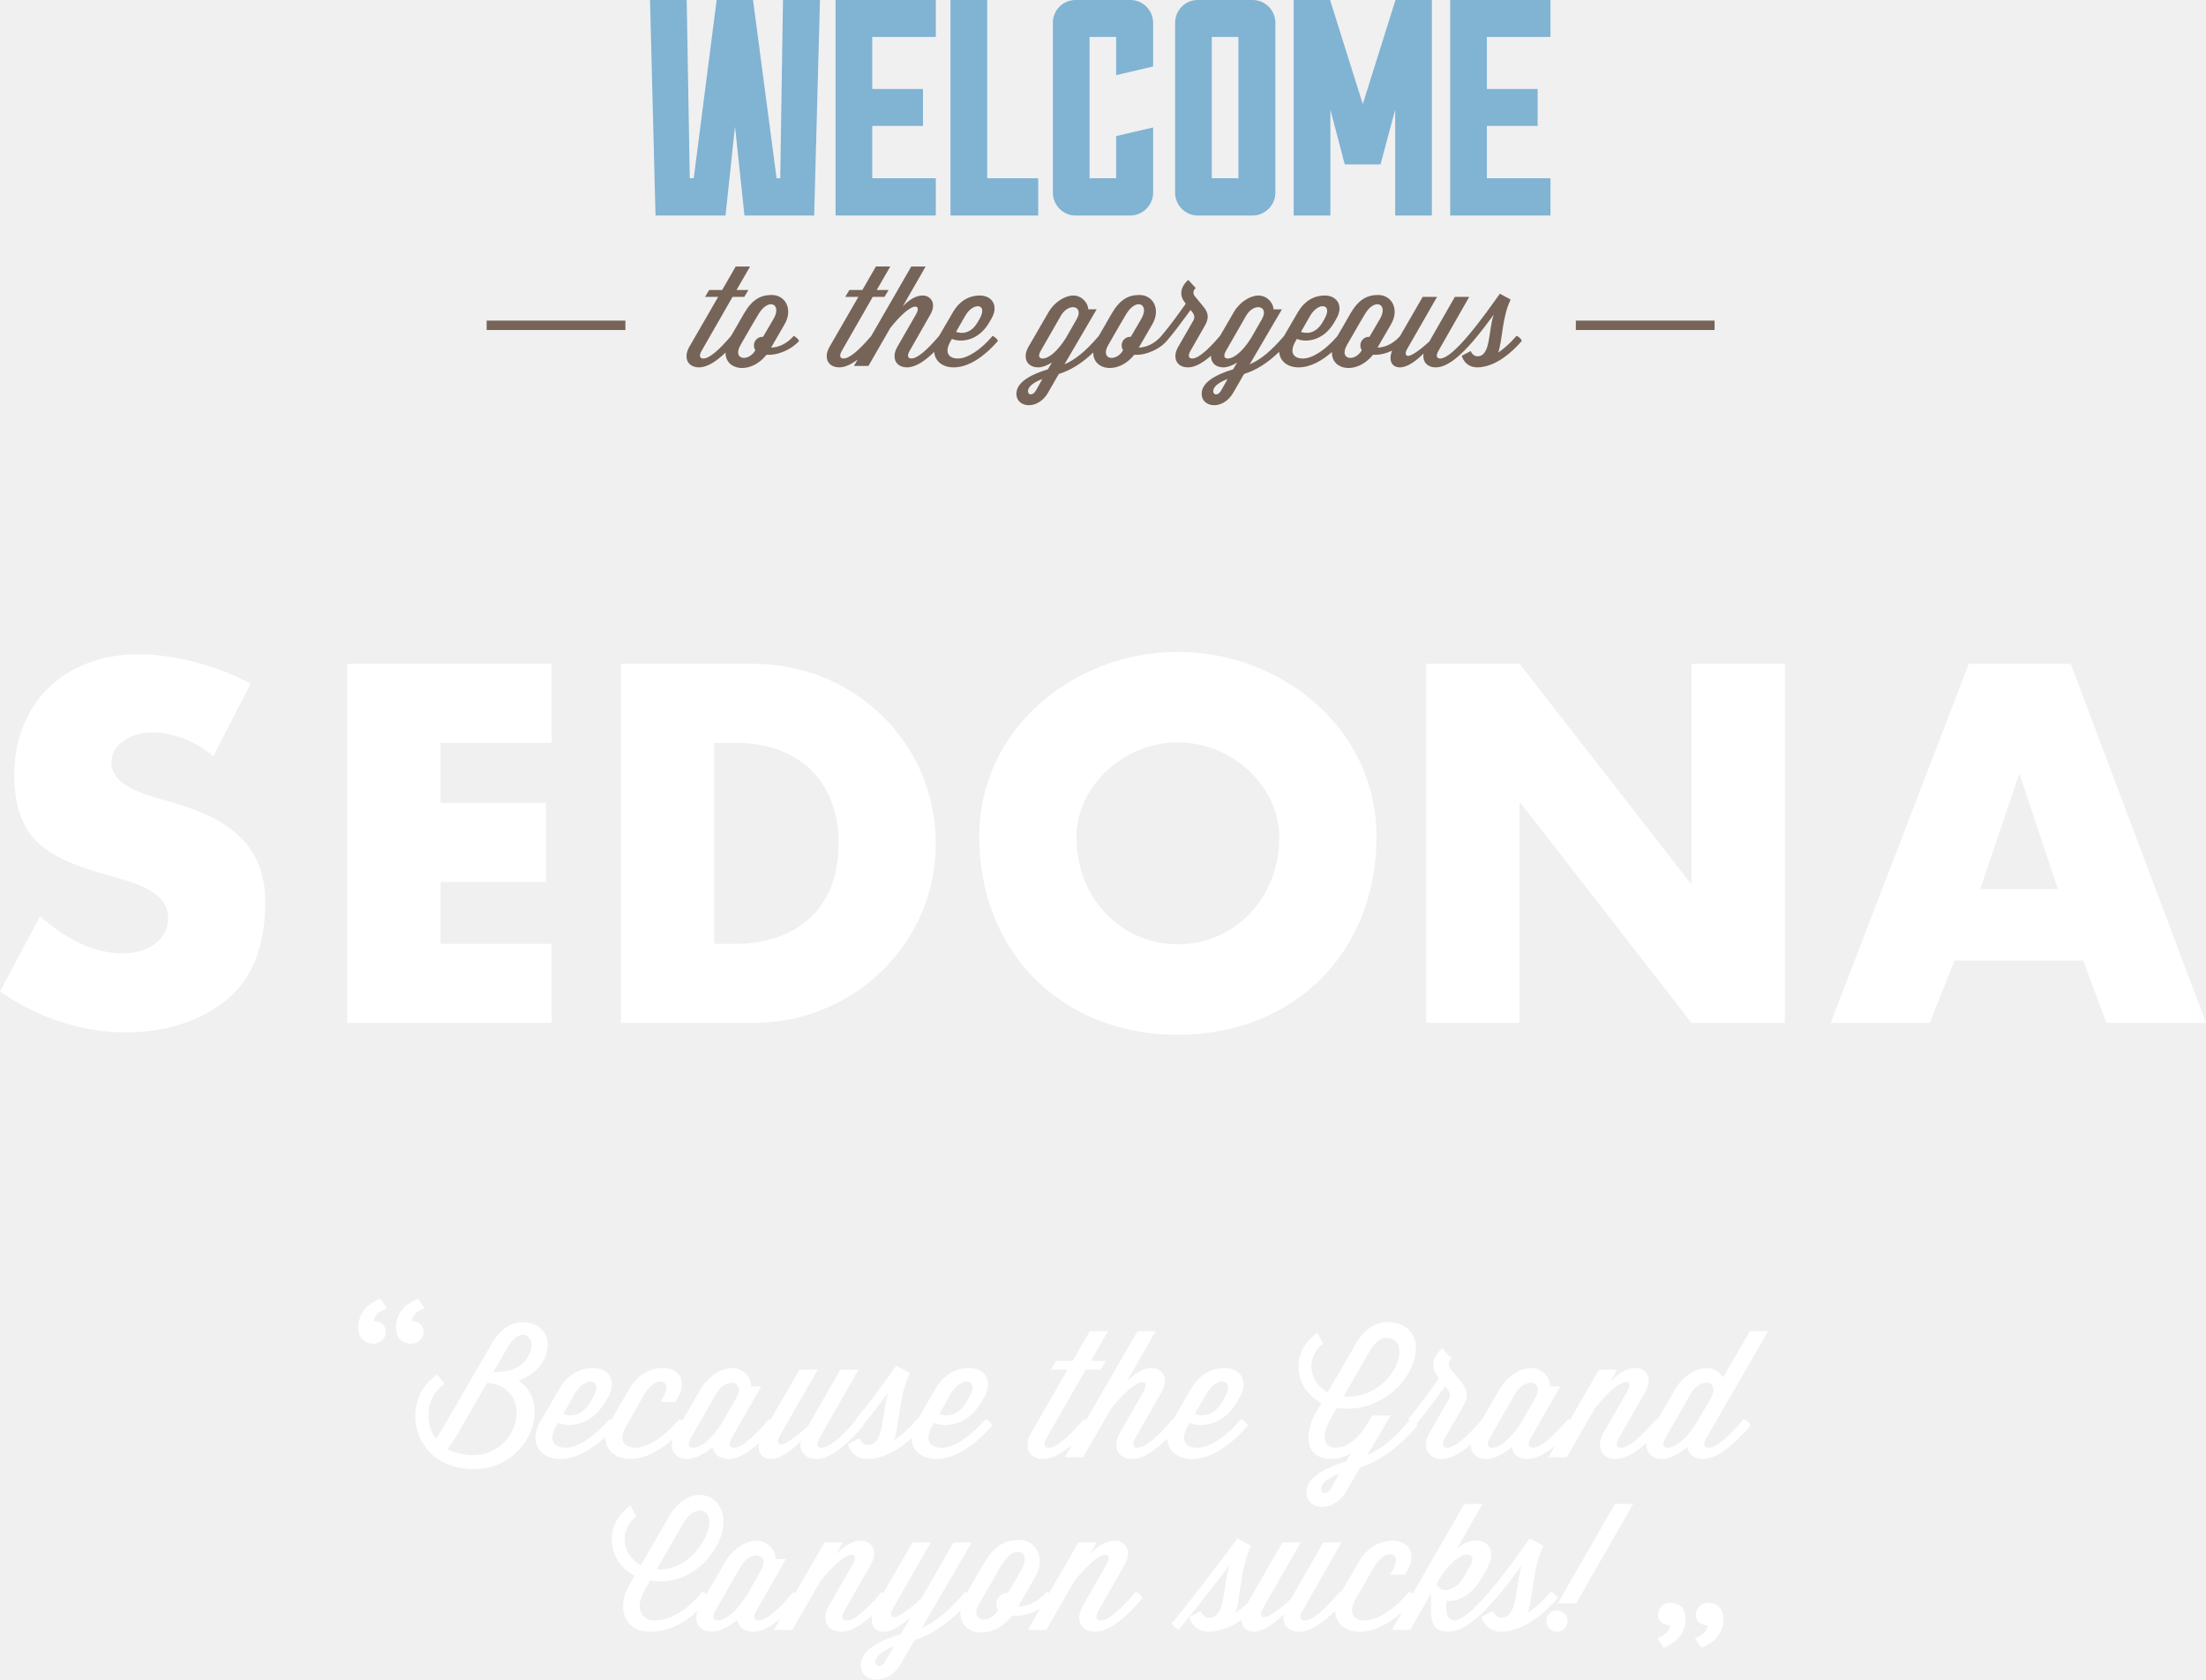
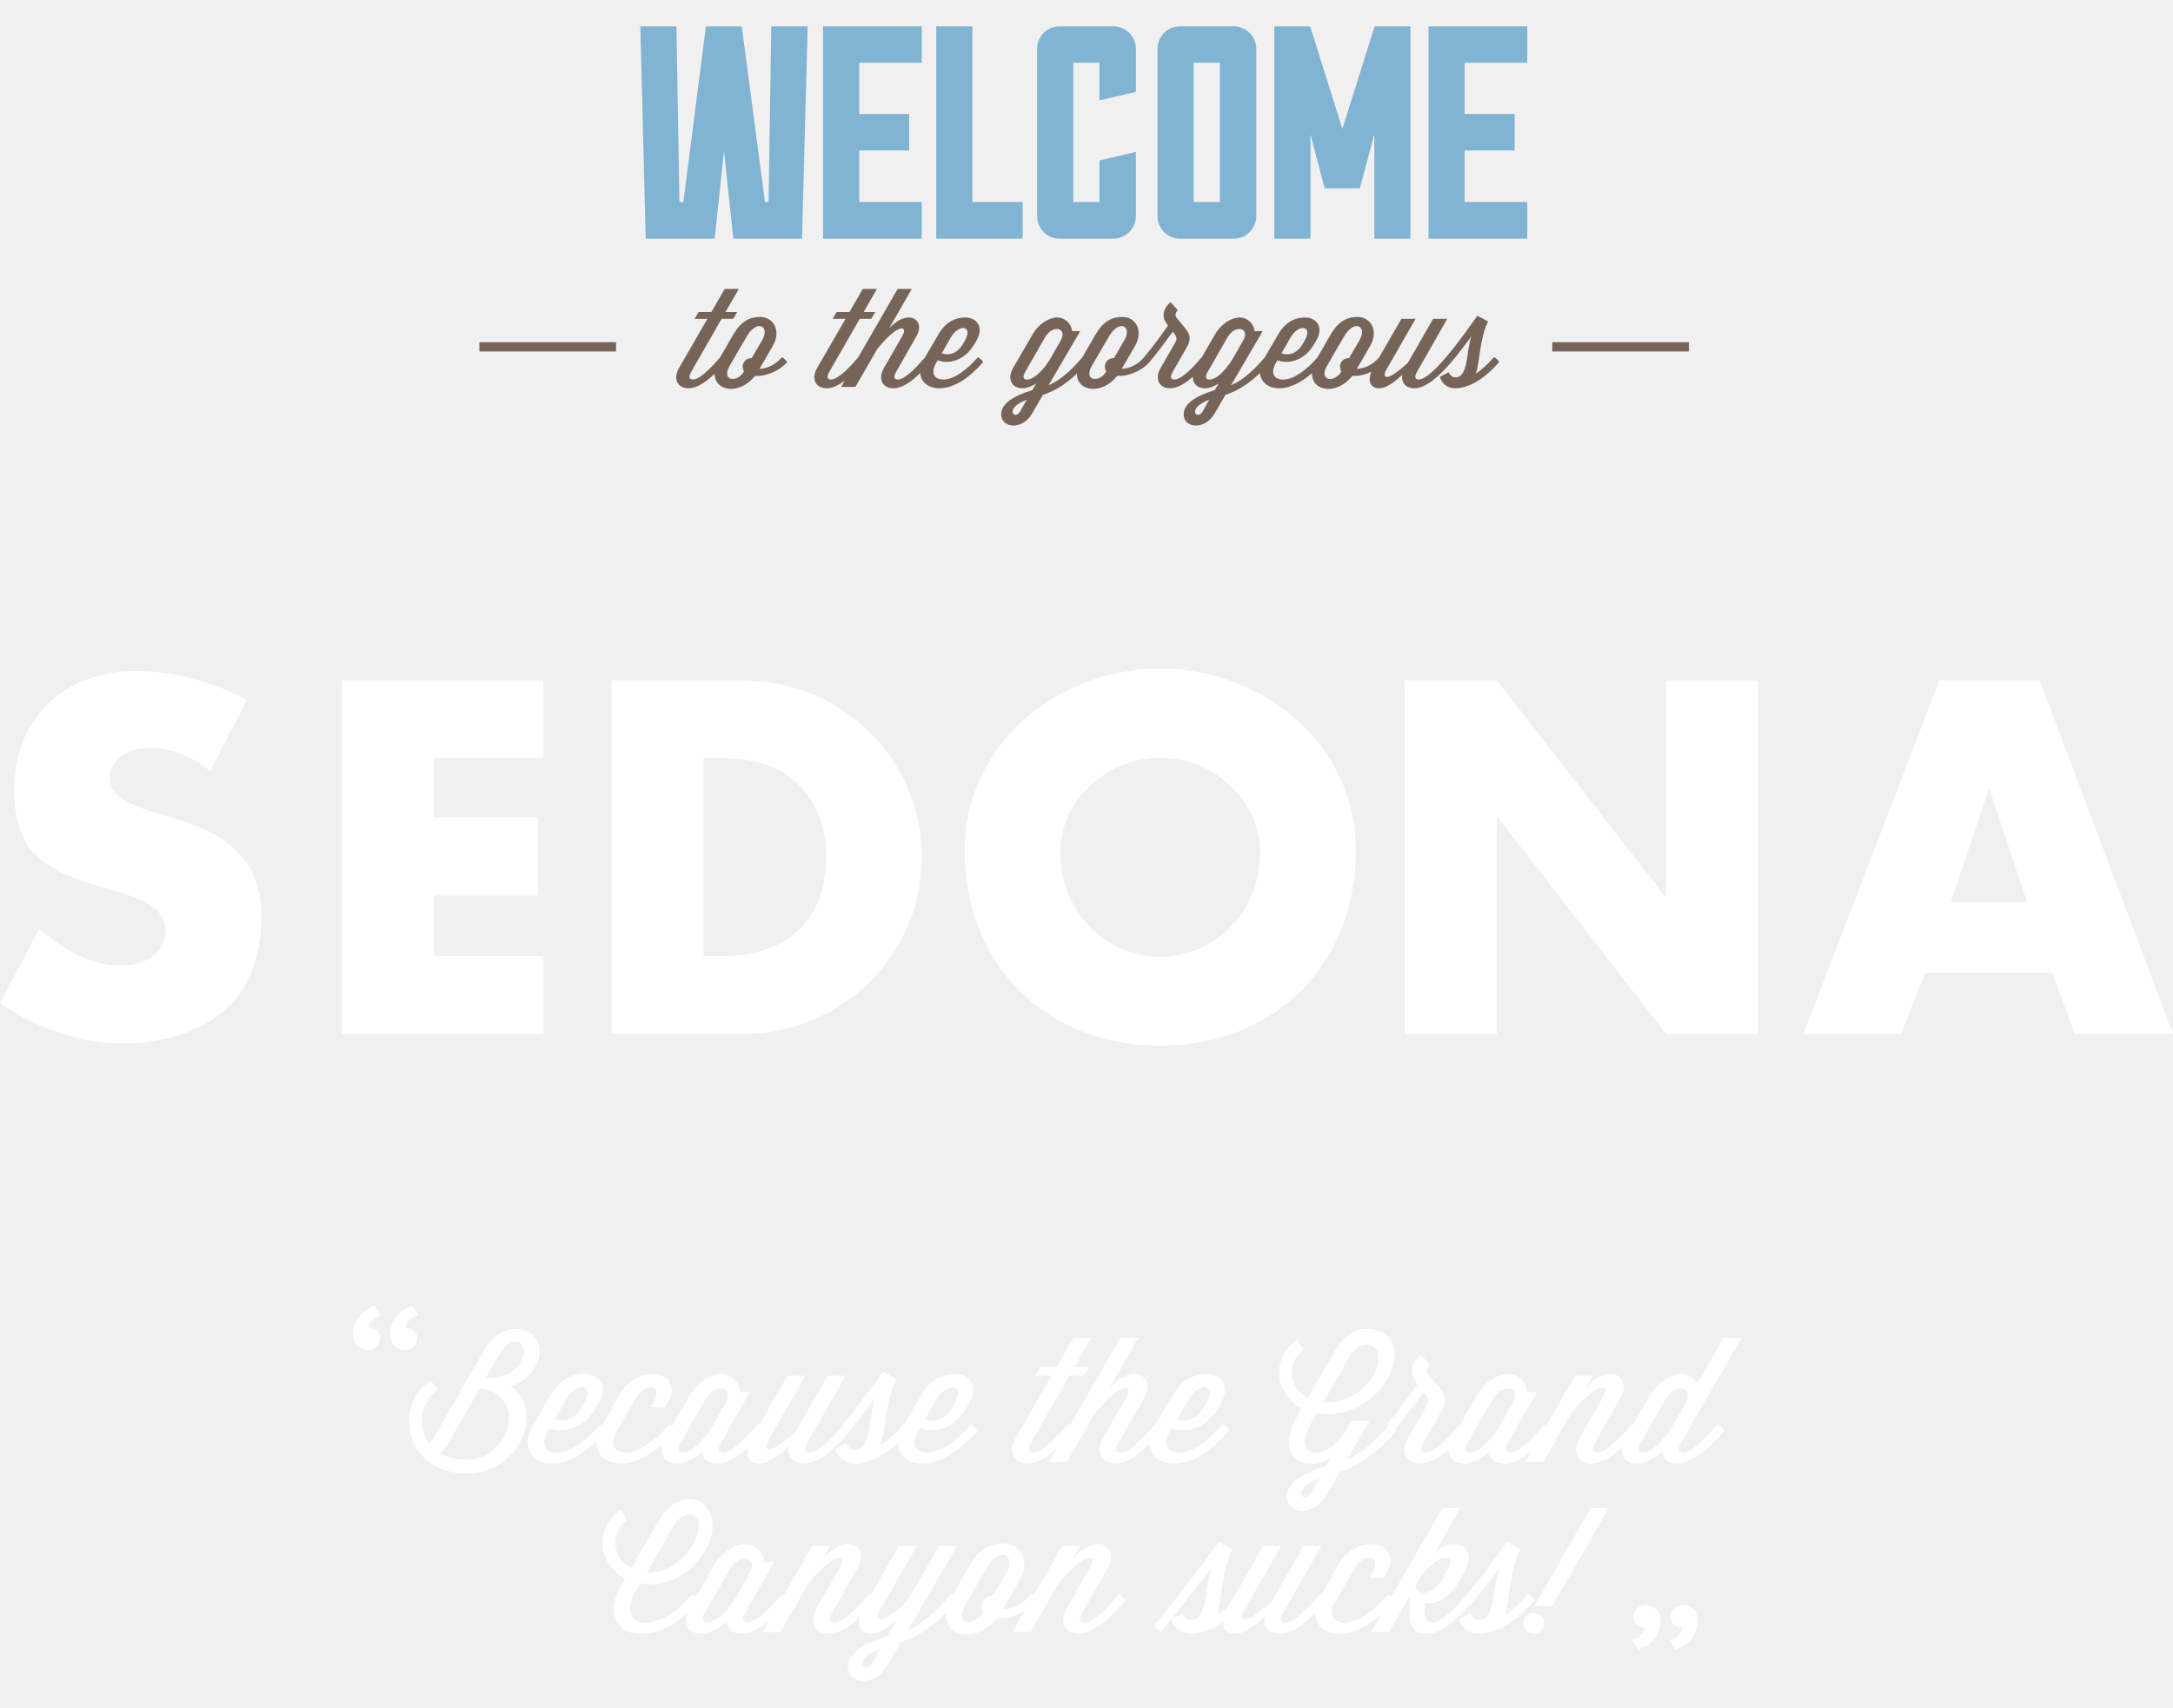
- <svg xmlns="http://www.w3.org/2000/svg" version="1.1" id="Layer_1" x="0px" y="0px" width="459.754px" height="350.074px" viewBox="0 0 459.754 350.074" enable-background="new 0 0 459.754 350.074" xml:space="preserve">
+ <svg xmlns="http://www.w3.org/2000/svg" version="1.1" id="Layer_1" x="0px" y="0px" width="280px" height="220px" viewBox="0 0 459.754 350.074" enable-background="new 0 0 459.754 350.074" xml:space="preserve">
  <g>
    <path fill="#766458" d="M165.422,70.001l-0.203,0.229c-1.353,1.469-3.022,2.188-4.521,2.217l2.822-4.865 c1.813-3.139,0.144-6.104-2.679-6.104c-2.303,0-4.088,0.92-5.815,3.916l-1.468,2.562l-1.227,2.098l-0.154,0.177 c-2.159,2.506-4.262,4.491-5.586,4.491c-0.662,0-1.037-0.461-0.346-1.641l6.422-11.201h2.446l0.864-1.44h-2.477l2.822-4.893h-2.994 l-2.822,4.895h-2.707l-0.864,1.44h2.735l-6.019,10.423c-1.267,2.217-0.374,4.262,2.044,4.262c1.739,0,3.662-1.309,5.512-3.084 c-0.006,3.816,5.297,4.562,8.539,0.463h0.661c1.785,0,4.606-1.094,6.134-2.907C166.342,70.634,165.825,70.174,165.422,70.001z M159.03,70.204h-0.145c-0.979,0-1.756,0.806-1.756,1.785c0,0.373,0.115,0.72,0.289,1.009l-0.029,0.057 c-1.411,2.419-4.838,1.958-3.053-1.151l2.274-3.944l1.44-2.447c2.102-3.569,4.98-2.159,3.166,0.95L159.03,70.204z" />
    <path fill="#766458" d="M206.877,70.001l-0.201,0.229c-2.16,2.506-4.924,4.491-7.025,4.491c-1.844,0-2.938-1.151-1.555-3.569 l0.287-0.52c1.93,0.807,5.558,0.432,7.804-3.455l0.432-0.749c1.612-2.764,0.058-4.837-2.39-4.837c-2.419,0-4.348,1.268-5.615,3.455 l-2.906,4.984l-0.173,0.199c-2.159,2.504-4.261,4.49-5.586,4.49c-0.661,0-1.036-0.461-0.346-1.641l4.319-7.571c1.295-2.274,0.059-3.916-1.612-3.916c-1.296,0-2.679,0.72-4.175,2.274l4.779-8.32h-2.994l-8.354,14.492l-0.168,0.191 c-2.159,2.506-4.261,4.491-5.586,4.491c-0.662,0-1.037-0.461-0.345-1.641l6.42-11.201h2.447l0.864-1.44h-2.476l2.822-4.893h-2.994 l-2.822,4.895h-2.706l-0.864,1.44h2.735l-6.019,10.423c-1.267,2.217-0.373,4.262,2.045,4.262c1.213,0,2.517-0.639,3.821-1.627 l-0.771,1.338h3.022l4.55-7.916c4.606-5.789,6.65-5.039,5.354-2.822l-3.888,6.767c-1.267,2.218-0.373,4.263,2.045,4.263 c1.781,0,3.757-1.375,5.646-3.217c0.145,1.864,1.653,3.217,4.055,3.217c3.396,0,6.766-2.649,9.242-5.529 C207.799,70.634,207.281,70.174,206.877,70.001z M201.176,65.797c1.729-2.965,4.781-2.477,2.996,0.634l-0.433,0.749 c-1.438,2.447-3.368,2.391-4.491,1.987L201.176,65.797z" />
    <path fill="#766458" d="M316.047,70.001l-0.201,0.229c-1.096,1.295-2.42,2.447-3.601,3.254c0.95-2.851,0.749-7.228,2.593-11.057 l-2.246-1.209c-1.238,1.699-3.944,5.615-6.651,8.782l0.001,0.001l-0.201,0.229c-2.158,2.506-4.261,4.491-5.586,4.491 c-0.662,0-1.036-0.461-0.345-1.641l6.392-11.201h-2.994l-5.326,9.3c-2.274,2.072-4.031,3.225-4.606,2.965 c-0.749-0.315,0-1.438,0.374-2.072l5.845-10.192H296.5l-4.695,8.124l-0.197,0.227c-1.354,1.469-3.023,2.188-4.521,2.217 l2.821-4.865c1.813-3.139,0.146-6.104-2.678-6.104c-2.304,0-4.089,0.92-5.815,3.916l-1.469,2.562l-1.227,2.097l-0.154,0.178 c-2.159,2.506-4.924,4.491-7.025,4.491c-1.843,0-2.938-1.151-1.555-3.569l0.288-0.52c1.929,0.807,5.558,0.432,7.803-3.455 l0.433-0.749c1.611-2.764,0.058-4.837-2.391-4.837c-2.419,0-4.348,1.268-5.615,3.455l-2.904,4.984l-0.174,0.199 c-2.477,2.851-4.606,4.691-6.969,5.699l6.709-11.459h-1.757c0-1.238-1.267-2.879-3.138-2.879c-1.612,0-3.858,1.268-5.126,3.455 l-2.871,4.957c-0.002-0.001-0.005-0.003-0.007-0.004l-0.201,0.23c-2.159,2.504-4.262,4.49-5.586,4.49 c-0.662,0-1.036-0.461-0.346-1.641l2.994-5.241c1.036-1.813,0.547-2.879-0.433-4.06l-1.67-2.017 c-0.433-0.547-0.433-1.151,0.173-1.728l-1.555-1.699c-1.699,1.525-1.844,3.225-0.777,4.607l0.26,0.346 c-1.324,1.872-3.109,4.404-5.068,6.709L242.059,70l-0.2,0.229c-1.354,1.467-3.022,2.188-4.521,2.217l2.82-4.866 c1.814-3.138,0.145-6.104-2.678-6.104c-2.303,0-4.088,0.922-5.814,3.916l-1.47,2.562l-1.228,2.101l-0.152,0.175 c-2.477,2.851-4.607,4.691-6.969,5.699l6.709-11.459h-1.756c0-1.238-1.267-2.879-3.139-2.879c-1.611,0-3.857,1.268-5.125,3.455 l-4.203,7.256c-1.268,2.217-0.375,4.262,2.043,4.262c0.836,0,1.844-0.375,2.852-1.008l-0.835,1.41 c-4.031,1.238-6.565,2.879-6.565,5.125c0,2.88,4.405,3.484,6.565-0.201l2.274-3.945c2.396-0.746,4.743-2.155,7.18-4.481 c-0.021,3.832,5.294,4.585,8.539,0.479h0.662c1.785,0,4.607-1.094,6.133-2.908l0,0c1.438-1.67,2.562-3.168,4.951-6.42l0.402,0.49 c0.374,0.489,0.52,1.094,0.174,1.698l-3.168,5.5c-1.268,2.218-0.375,4.263,2.045,4.263c1.518,0,3.176-0.998,4.801-2.431 c-0.049,1.392,0.879,2.431,2.598,2.431c0.835,0,1.843-0.375,2.852-1.009L257,76.966c-4.031,1.238-6.563,2.879-6.563,5.125 c0,2.88,4.405,3.483,6.563-0.201l2.274-3.944c2.44-0.762,4.83-2.215,7.315-4.617c0.133,1.875,1.646,3.236,4.057,3.236 c2.438,0,4.859-1.367,6.947-3.201c-0.117,3.92,5.267,4.721,8.541,0.58h0.662c0.938,0,2.158-0.309,3.33-0.856 c-0.806,2.081-0.063,3.478,1.649,3.478c1.642,0,3.483-1.498,4.923-2.879c-0.288,1.611,0.662,2.879,2.562,2.879c2.477,0,5.326-2.648,7.804-5.528l-0.001-0.001c1.697-1.959,3.195-4.059,4.261-5.469c-1.181,3.108-0.548,8.694-3.397,8.694 c-1.008,0-1.41-1.094-1.41-1.094l-1.872,0.979c0,0,0.547,2.42,3.282,2.42c0.287,0,0.548-0.029,0.834-0.06 c0.029,0,0.059-0.028,0.088-0.028c3.052-0.402,6.074-2.82,8.32-5.441C316.997,70.577,316.478,70.116,316.047,70.001z M273.064,65.797c1.728-2.965,4.778-2.477,2.993,0.634l-0.432,0.749c-1.439,2.447-3.369,2.391-4.492,1.987L273.064,65.797z M215.887,81.403c-0.633,1.123-1.641,0.951-1.641,0.145c0-0.777,0.721-1.67,2.994-2.562L215.887,81.403z M217.27,74.723 c-0.662,0-1.037-0.461-0.346-1.641l4.176-7.285c1.611-2.793,4.809-2.073,3.34,0.634l-2.273,3.974 C220.351,73.313,218.537,74.723,217.27,74.723z M235.667,70.204h-0.145c-0.979,0-1.756,0.806-1.756,1.785 c0,0.373,0.115,0.72,0.287,1.009l-0.028,0.057c-1.41,2.419-4.837,1.958-3.052-1.151l2.273-3.944l1.439-2.447 c2.104-3.569,4.98-2.159,3.168,0.95L235.667,70.204z M254.494,81.403c-0.634,1.123-1.642,0.951-1.642,0.145 c0-0.777,0.72-1.67,2.994-2.562L254.494,81.403z M255.875,74.723c-0.662,0-1.035-0.461-0.346-1.641l4.176-7.285 c1.612-2.793,4.809-2.073,3.34,0.634l-2.274,3.974C258.958,73.313,257.141,74.723,255.875,74.723z M285.415,70.204h-0.145 c-0.979,0-1.756,0.806-1.756,1.785c0,0.373,0.115,0.72,0.287,1.009l-0.028,0.057c-1.41,2.419-4.837,1.958-3.052-1.151l2.273-3.944 l1.439-2.447c2.103-3.569,4.98-2.159,3.168,0.95L285.415,70.204z" />
  </g>
  <rect x="101.422" y="66.823" fill="#766458" width="28.918" height="1.957" />
  <rect x="328.422" y="66.823" fill="#766458" width="28.918" height="1.957" />
  <g>
    <path fill="#81B3D3" d="M163.183,0h7.707l-1.209,44.918h-14.525l-1.975-18.545l-1.975,18.545h-14.589L135.471,0h7.645l0.637,37.152h0.828L149.359,0h7.581l4.906,37.152h0.765L163.183,0z" />
    <path fill="#81B3D3" d="M195.034,37.152v7.766h-20.896V0h20.896v7.7h-13.251v10.844h10.575v7.7h-10.575v10.908H195.034z" />
    <path fill="#81B3D3" d="M216.373,37.152v7.766h-18.283V0h7.646v37.152H216.373z" />
    <path fill="#81B3D3" d="M232.617,28.361l7.708-1.797v13.604c0,2.567-2.166,4.749-4.714,4.749h-11.469 c-2.611,0-4.713-2.182-4.713-4.749V4.749c0-2.632,2.103-4.749,4.713-4.749h11.468c2.548,0,4.714,2.117,4.714,4.749v9.112 l-7.708,1.796V7.7h-5.543v29.452h5.543L232.617,28.361L232.617,28.361z" />
    <path fill="#81B3D3" d="M261.089,0c2.549,0,4.715,2.117,4.715,4.749v35.42c0,2.567-2.166,4.749-4.715,4.749h-11.468 c-2.61,0-4.714-2.182-4.714-4.749V4.749c0-2.631,2.104-4.749,4.714-4.749H261.089z M258.095,7.7h-5.543v29.452h5.543V7.7z" />
    <path fill="#81B3D3" d="M290.837,0h7.58v44.918h-7.645V22.844l-3.059,11.422h-7.453l-2.994-11.422v22.074h-7.646V0h7.581 l6.816,21.688L290.837,0z" />
    <path fill="#81B3D3" d="M323.134,37.152v7.766h-20.896V0h20.896v7.7h-13.252v10.844h10.575v7.7h-10.575v10.908H323.134z" />
  </g>
  <g>
    <path fill="#FFFFFF" d="M44.467,157.61c-3.572-2.979-8.139-4.963-12.902-4.963c-3.572,0-8.338,2.084-8.338,6.253 c0,4.368,5.261,6.055,8.636,7.146l4.964,1.489c10.422,3.077,18.461,8.337,18.461,20.447c0,7.445-1.787,15.088-7.742,20.15 c-5.855,4.963-13.697,7.047-21.24,7.047c-9.43,0-18.661-3.176-26.305-8.537l8.338-15.682c4.865,4.268,10.621,7.742,17.271,7.742 c4.566,0,9.43-2.283,9.43-7.545c0-5.459-7.643-7.344-11.812-8.535c-12.208-3.475-20.249-6.65-20.249-21.143 c0-15.188,10.818-25.112,25.807-25.112c7.543,0,16.775,2.382,23.426,6.154L44.467,157.61z" />
    <path fill="#FFFFFF" d="M91.832,154.831v12.506h21.937v16.479H91.832v12.9h23.127v16.479H72.377v-74.84h42.582v16.477H91.832z" />
    <path fill="#FFFFFF" d="M129.418,138.354h27.594c20.844,0,38.016,16.377,38.016,37.42c0,21.041-17.271,37.42-38.016,37.42h-27.594 V138.354z M148.873,196.718h4.367c11.612,0,21.539-6.352,21.539-20.943c0-13.4-8.834-20.943-21.341-20.943h-4.565V196.718z" />
    <path fill="#FFFFFF" d="M286.874,174.385c0,24.219-17.371,41.292-41.393,41.292c-24.02,0-41.391-17.072-41.391-41.292 c0-22.632,19.852-38.513,41.391-38.513S286.874,151.753,286.874,174.385z M224.34,174.484c0,12.904,9.529,22.333,21.141,22.333 c11.613,0,21.143-9.43,21.143-22.333c0-10.323-9.527-19.752-21.143-19.752C233.868,154.732,224.34,164.162,224.34,174.484z" />
    <path fill="#FFFFFF" d="M297.239,138.354h19.455l35.635,45.758h0.197v-45.758h19.453v74.84h-19.453l-35.635-45.857h-0.197v45.857 h-19.455V138.354z" />
    <path fill="#FFFFFF" d="M407.346,200.192l-5.16,13.002H381.54l28.785-74.84h21.242l28.188,74.84H439.01l-4.863-13.002H407.346z M420.946,161.481h-0.199l-8.039,23.823h16.178L420.946,161.481z" />
  </g>
  <g>
    <path fill="#FFFFFF" d="M108.081,287.741c7.658-2.589,8.242-12.181,0.693-12.181c-2.079,0-4.559,1.459-6.272,4.449L92.29,297.66 c-0.475,0.839-0.947,1.532-1.458,2.151c-2.626-3.61-1.86-9.007,1.823-11.378l-1.532-1.934c-7.95,5.069-5.616,19.693,7.659,19.693 C110.124,306.194,115.375,292.592,108.081,287.741z M98.709,303.276c-2.261,0-4.048-0.511-5.47-1.312 c0.656-0.767,1.312-1.715,1.896-2.699l6.381-11.05l1.021,0.108C111.437,290.185,107.899,303.276,98.709,303.276z M102.793,285.99 l3.063-5.251c2.771-4.776,6.309-1.969,4.412,1.604C108.812,285.078,106.659,285.917,102.793,285.99z" />
    <path fill="#FFFFFF" d="M140.161,300.002c-0.629,2.248,0.572,4.076,3.146,4.076c1.531,0,3.428-0.984,5.25-2.479 c0.184,1.459,1.351,2.479,3.283,2.479c2.02,0,4.234-1.395,6.393-3.357c-0.42,2.048,0.541,3.357,2.41,3.357 c2.08,0,4.414-1.896,6.236-3.646c-0.365,2.042,0.84,3.646,3.246,3.646c3.137,0,6.747-3.354,9.883-7.002 c-0.025-0.05-0.068-0.102-0.101-0.151c2.097-2.438,3.946-5.026,5.269-6.777c-1.496,3.938-0.693,11.014-4.305,11.014 c-1.275,0-1.787-1.386-1.787-1.386l-2.371,1.24c0,0,0.693,3.062,4.157,3.062c0.365,0,0.692-0.037,1.058-0.072 c0.037,0,0.073-0.036,0.109-0.036c2.786-0.368,5.55-2.064,7.943-4.225c0.058,2.495,1.994,4.333,5.145,4.333 c4.303,0,8.57-3.354,11.707-7.002c-0.255-0.511-0.912-1.094-1.422-1.312l-0.255,0.292c-2.735,3.172-6.236,5.688-8.897,5.688 c-2.334,0-3.721-1.459-1.97-4.521l0.365-0.657c2.442,1.021,7.038,0.547,9.883-4.376l0.547-0.948 c2.042-3.501,0.073-6.127-3.026-6.127c-3.063,0-5.508,1.605-7.111,4.376l-3.684,6.318c-0.035-0.012-0.07-0.037-0.104-0.046 l-0.255,0.292c-1.387,1.641-3.063,3.1-4.559,4.121c1.203-3.61,0.948-9.153,3.282-14.004l-2.844-1.532 c-1.568,2.151-4.996,7.111-8.425,11.123c0.033,0.046,0.074,0.091,0.111,0.138l-0.136,0.154c-2.735,3.172-5.397,5.688-7.075,5.688 c-0.838,0-1.312-0.583-0.438-2.079l8.096-14.187h-3.793l-6.747,11.779c-2.881,2.626-5.104,4.084-5.835,3.756 c-0.947-0.401,0-1.823,0.475-2.625l7.402-12.91h-3.793l-6.036,10.446c-0.098-0.061-0.196-0.123-0.288-0.162l-0.255,0.292 c-2.735,3.172-5.397,5.688-7.075,5.688c-0.838,0-1.312-0.583-0.438-2.079l6.127-10.722h-2.152c0.146-1.605-1.494-3.83-3.975-3.83 c-2.042,0-4.887,1.605-6.491,4.376l-3.846,6.637c-0.195-0.151-0.394-0.285-0.577-0.364l-0.255,0.292 c-2.735,3.172-6.236,5.688-8.897,5.688c-2.334,0-3.721-1.459-1.971-4.521l3.902-6.783c2.188-3.756,6.054-3.136,3.791,0.802 l-0.547,0.948h3.101l0.547-0.948c2.042-3.501,0.073-6.127-3.026-6.127c-3.063,0-5.508,1.605-7.111,4.376l-3.77,6.467 c-0.119-0.077-0.236-0.146-0.348-0.194l-0.255,0.292c-2.735,3.172-6.236,5.688-8.897,5.688c-2.335,0-3.721-1.459-1.971-4.521 l0.365-0.657c2.443,1.021,7.039,0.547,9.883-4.376l0.547-0.948c2.042-3.501,0.073-6.127-3.027-6.127 c-3.062,0-5.507,1.605-7.11,4.376l-3.976,6.819c-2.371,4.048-0.328,7.768,4.157,7.768c3.341,0,6.657-2.023,9.442-4.635 c-0.098,2.646,1.865,4.635,5.141,4.635C134.433,304.078,137.509,302.338,140.161,300.002z M198.19,290.439 c2.188-3.756,6.054-3.136,3.791,0.802l-0.547,0.948c-1.822,3.1-4.267,3.027-5.688,2.516L198.19,290.439z M143.999,299.666 l5.288-9.227c2.042-3.538,6.09-2.626,4.229,0.802l-2.953,5.18c-2.297,3.609-4.56,5.323-6.127,5.323 C143.599,301.744,143.124,301.161,143.999,299.666z M119.815,290.439c2.188-3.756,6.054-3.136,3.791,0.802l-0.547,0.948 c-1.822,3.1-4.267,3.027-5.688,2.516L119.815,290.439z" />
    <path fill="#FFFFFF" d="M248.399,304.078c4.303,0,8.571-3.354,11.706-7.002c-0.254-0.511-0.91-1.094-1.422-1.312l-0.254,0.292 c-2.736,3.172-6.236,5.688-8.899,5.688c-2.334,0-3.721-1.459-1.971-4.521l0.365-0.657c2.444,1.021,7.038,0.547,9.883-4.376 l0.547-0.948c2.043-3.501,0.074-6.127-3.027-6.127c-3.061,0-5.505,1.605-7.11,4.376l-3.693,6.336 c-0.037-0.019-0.077-0.048-0.113-0.063l-0.256,0.292c-2.734,3.172-5.396,5.688-7.074,5.688c-0.839,0-1.312-0.583-0.438-2.079 l5.47-9.591c1.642-2.881,0.073-4.96-2.042-4.96c-1.643,0-3.393,0.912-5.288,2.881l6.054-10.54h-3.793l-10.697,18.56 c-0.147-0.104-0.297-0.192-0.434-0.251l-0.256,0.292c-2.735,3.172-5.396,5.688-7.075,5.688c-0.838,0-1.312-0.583-0.438-2.079 l8.133-14.187h3.101l1.095-1.823h-3.137l3.574-6.2h-3.793l-3.574,6.2h-3.428l-1.094,1.823h3.463l-7.622,13.204 c-1.604,2.808-0.474,5.396,2.589,5.396c1.885,0,3.941-1.216,5.962-2.975l-1.504,2.61h3.83l5.762-10.029 c5.835-7.33,8.425-6.382,6.783-3.574l-4.923,8.571c-1.604,2.808-0.475,5.396,2.589,5.396c2.305,0,4.864-1.812,7.304-4.221 C243.365,302.297,245.295,304.078,248.399,304.078z M251.462,290.439c2.188-3.756,6.055-3.136,3.793,0.802l-0.547,0.948 c-1.824,3.1-4.268,3.027-5.69,2.516L251.462,290.439z" />
    <path fill="#FFFFFF" d="M363.417,295.765l-0.256,0.292c-2.732,3.172-5.396,5.688-7.074,5.688c-0.838,0-1.312-0.583-0.438-2.079 l12.838-22.209h-3.793l-5.58,9.628c-0.656-1.058-1.896-1.97-3.465-1.97c-2.043,0-4.887,1.605-6.492,4.376l-3.711,6.406 c-0.08-0.047-0.162-0.101-0.236-0.133l-0.256,0.292c-2.734,3.172-5.396,5.688-7.074,5.688c-0.84,0-1.312-0.583-0.438-2.079 l5.469-9.591c1.643-2.881,0.074-4.96-2.041-4.96c-1.643,0-3.355,0.875-5.252,2.845l1.422-2.479h-3.793l-6.061,10.487 c-0.123-0.081-0.246-0.153-0.361-0.203l-0.256,0.292c-2.734,3.172-5.396,5.688-7.074,5.688c-0.838,0-1.312-0.583-0.438-2.079 l6.127-10.722h-2.152c0.146-1.604-1.494-3.83-3.975-3.83c-2.043,0-4.889,1.605-6.492,4.376l-3.666,6.329l-0.207,0.235 c-2.734,3.172-5.396,5.688-7.074,5.688c-0.838,0-1.312-0.583-0.438-2.079l3.793-6.637c1.312-2.298,0.691-3.646-0.547-5.142 l-2.115-2.554c-0.547-0.692-0.547-1.458,0.219-2.188l-1.969-2.151c-2.152,1.934-2.334,4.084-0.986,5.835l0.33,0.438 c-1.678,2.371-3.939,5.58-6.42,8.497c0.074,0.107,0.164,0.215,0.258,0.321c-3.125,3.593-5.781,5.918-8.762,7.191l4.812-8.242 h-3.793l-0.4,0.657c-2.006,3.537-4.305,6.054-7.258,6.054c-2.59,0-3.062-2.589-0.803-6.455l1.059-1.859 c0.691,0.108,1.387,0.183,2.15,0.183c13.494,0,20.021-18.052,8.135-18.052c-2.08,0-4.561,1.459-6.273,4.449l-5.908,10.175 c-2.225-1.167-3.391-3.282-3.391-5.397c0-1.75,0.803-3.501,2.441-4.776l-1.238-2.226c-2.699,1.934-3.902,4.522-3.902,7.075 c0,3.027,1.715,5.944,4.777,7.549l-1.131,1.97c-2.662,4.595-2.188,9.7,3.174,9.7c1.604,0,2.953-0.474,4.121-1.204l-0.986,1.715 c-5.141,1.567-8.314,3.646-8.314,6.49c0,3.647,5.58,4.413,8.314-0.255l2.918-4.996c3.939-1.239,7.805-3.938,11.963-8.752 c-0.059-0.117-0.143-0.237-0.236-0.356c1.684-1.979,3.113-3.889,5.971-7.775l0.51,0.62c0.475,0.62,0.656,1.386,0.219,2.152 l-4.012,6.963c-1.605,2.808-0.475,5.396,2.59,5.396c1.906,0,3.988-1.244,6.033-3.036c-0.045,1.745,1.148,3.036,3.311,3.036 c1.531,0,3.428-0.984,5.25-2.479c0.184,1.459,1.352,2.479,3.283,2.479c1.816,0,3.791-1.129,5.742-2.785l-1.398,2.421h3.828 l5.799-10.103c5.799-7.257,8.389-6.309,6.746-3.501l-4.922,8.571c-1.604,2.808-0.475,5.396,2.588,5.396 c2.018,0,4.227-1.388,6.381-3.346c-0.201,1.901,1.008,3.346,3.295,3.346c1.531,0,3.428-0.984,5.252-2.479 c0.182,1.459,1.35,2.479,3.281,2.479c3.137,0,6.746-3.354,9.883-7.002C364.585,296.566,363.929,295.982,363.417,295.765z M285.455,281.614c1.131-1.933,2.371-2.771,3.43-2.771c6.018,0,1.787,12.253-8.133,12.253h-0.766L285.455,281.614z M277.396,310.205c-0.801,1.422-2.078,1.204-2.078,0.184c0-0.985,0.875-2.115,3.793-3.246L277.396,310.205z M317.089,296.421 c-2.299,3.609-4.559,5.323-6.127,5.323c-0.84,0-1.312-0.583-0.438-2.079l5.287-9.227c2.043-3.538,6.09-2.626,4.23,0.802 L317.089,296.421z M353.791,296.201c-2.299,3.756-4.633,5.543-6.236,5.543c-0.838,0-1.312-0.583-0.438-2.079l5.287-9.227 c2.043-3.538,6.09-2.626,4.23,0.802h0.035L353.791,296.201z" />
    <path fill="#FFFFFF" d="M236.713,331.764l-0.255,0.293c-2.734,3.172-5.396,5.688-7.074,5.688c-0.84,0-1.312-0.583-0.438-2.079 l5.471-9.591c1.642-2.881,0.072-4.96-2.043-4.96c-1.642,0-3.354,0.875-5.251,2.845l1.422-2.479h-3.793l-6.111,10.574 c-0.166-0.119-0.332-0.226-0.484-0.291l-0.256,0.293c-1.713,1.858-3.829,2.771-5.725,2.808l3.573-6.163 c2.297-3.976,0.183-7.73-3.392-7.73c-2.918,0-5.178,1.167-7.367,4.96l-1.86,3.245l-1.626,2.781 c-0.117-0.075-0.234-0.146-0.343-0.192l-0.255,0.293c-3.137,3.608-5.799,5.942-8.789,7.221l10.395-17.797h-3.793l-6.709,11.67 c-2.918,2.698-5.179,4.193-5.908,3.865c-0.948-0.4,0-1.823,0.474-2.625l7.403-12.91h-3.793l-6.051,10.47 c-0.113-0.071-0.227-0.142-0.332-0.187l-0.255,0.293c-2.735,3.172-5.397,5.688-7.075,5.688c-0.838,0-1.312-0.583-0.438-2.079 l5.47-9.591c1.642-2.881,0.073-4.96-2.042-4.96c-1.641,0-3.355,0.875-5.251,2.845l1.423-2.479h-3.794l-6.062,10.486 c-0.123-0.081-0.246-0.153-0.36-0.203l-0.255,0.293c-2.734,3.172-5.396,5.688-7.075,5.688c-0.838,0-1.312-0.583-0.438-2.079 l6.128-10.721h-2.152c0.146-1.604-1.495-3.83-3.976-3.83c-2.041,0-4.887,1.605-6.49,4.377l-3.918,6.763 c-0.26-0.235-0.559-0.417-0.831-0.49l-0.255,0.293c-2.735,3.172-6.09,5.688-9.848,5.688c-2.588,0-4.156-2.589-1.896-6.455 l1.058-1.859c0.693,0.108,1.387,0.184,2.151,0.184c4.048,0,8.644-2.08,11.634-7.295c1.057-1.859,1.531-3.609,1.531-5.104 c0-3.429-2.225-5.652-5.032-5.652c-2.079,0-4.559,1.459-6.272,4.449l-5.908,10.175c-2.225-1.167-3.393-3.282-3.393-5.397 c0-1.75,0.803-3.501,2.443-4.776l-1.24-2.226c-2.699,1.935-3.902,4.521-3.902,7.075c0,3.026,1.715,5.944,4.777,7.549l-1.13,1.971 c-2.661,4.595-1.094,9.699,4.267,9.699c4.242,0,7.354-1.889,9.969-4.372c-0.826,2.384,0.374,4.372,3.059,4.372 c1.532,0,3.428-0.984,5.252-2.479c0.182,1.459,1.35,2.479,3.281,2.479c1.816,0,3.792-1.129,5.742-2.783l-1.398,2.42h3.829 l5.798-10.103c5.799-7.258,8.389-6.31,6.748-3.502l-4.923,8.568c-1.604,2.809-0.474,5.396,2.589,5.396 c2.041,0,4.282-1.425,6.465-3.423c-0.455,2.086,0.508,3.423,2.397,3.423c1.824,0,3.901-1.531,5.616-3.062l-2.079,3.574 c-5.142,1.53-8.351,3.646-8.351,6.49c0,3.647,5.58,4.413,8.313-0.255l2.917-4.996c3.171-0.998,6.297-2.965,9.562-6.195 c-0.523,5.297,6.533,6.505,10.787,1.126h0.838c1.385,0,3.26-0.523,4.953-1.455l-2.55,4.41h3.83l5.798-10.103 c5.799-7.258,8.389-6.31,6.747-3.502l-4.923,8.571c-1.604,2.809-0.475,5.396,2.59,5.396c3.137,0,6.746-3.354,9.883-7.002 C237.88,332.566,237.224,331.982,236.713,331.764z M142.326,317.614c1.13-1.933,2.371-2.771,3.428-2.771 c1.423,0,2.079,0.947,2.079,2.334c0,3.538-4.303,9.919-10.211,9.919h-0.766L142.326,317.614z M155.681,332.421 c-2.297,3.609-4.559,5.323-6.127,5.323c-0.838,0-1.312-0.583-0.438-2.079l5.288-9.227c2.042-3.537,6.09-2.625,4.229,0.803 L155.681,332.421z M184.532,346.204c-0.803,1.423-2.079,1.204-2.079,0.185c0-0.985,0.912-2.115,3.829-3.246L184.532,346.204z M210.06,332.02h-0.184c-1.24,0-2.225,1.021-2.225,2.262c0,0.475,0.146,0.911,0.365,1.275l-0.037,0.073 c-1.786,3.062-6.127,2.479-3.865-1.459l2.881-4.996l1.823-3.101c2.663-4.521,6.309-2.734,4.012,1.204L210.06,332.02z" />
    <path fill="#FFFFFF" d="M324.621,333.077c-0.219-0.583-0.875-1.167-1.422-1.312l-0.256,0.293c-1.387,1.641-3.064,3.1-4.559,4.12 c1.203-3.61,0.947-9.153,3.281-14.004l-2.846-1.532c-1.566,2.151-4.996,7.111-8.424,11.123c0.006,0.01,0.016,0.018,0.021,0.025 c-0.016-0.007-0.031-0.02-0.047-0.025l-0.254,0.293c-2.736,3.172-5.396,5.688-7.076,5.688c-0.838,0-1.641-0.839-1.641-2.553v-1.568 c2.662,0.328,5.471-1.423,7.258-4.521l1.021-1.75c3.535-6.054-2.227-8.061-6.092-4.521l5.396-9.373h-3.793l-10.816,18.767 c-0.229-0.195-0.475-0.364-0.693-0.459l-0.256,0.293c-2.734,3.172-6.236,5.688-8.898,5.688c-2.334,0-3.719-1.459-1.969-4.521 l3.9-6.783c2.189-3.756,6.055-3.136,3.793,0.803l-0.547,0.948h3.102l0.547-0.948c2.041-3.501,0.072-6.127-3.027-6.127 c-3.062,0-5.508,1.605-7.111,4.377l-3.732,6.404c-0.078-0.047-0.16-0.101-0.234-0.133l-0.256,0.293 c-2.734,3.172-5.396,5.688-7.074,5.688c-0.84,0-1.312-0.583-0.438-2.079l8.096-14.186h-3.793l-6.746,11.779 c-2.883,2.625-5.105,4.084-5.836,3.756c-0.947-0.4,0-1.823,0.475-2.625l7.402-12.91h-3.793l-7.365,12.744 c-0.82,0.746-1.658,1.413-2.449,1.952c1.203-3.61,0.947-9.153,3.281-14.004l-2.844-1.532c-1.568,2.151-10.321,13.75-13.75,17.761 c0.327,0.474,0.876,0.948,1.423,1.313c2.15-2.48,9.372-11.779,10.723-13.566c-1.496,3.938-0.693,11.014-4.305,11.014 c-1.275,0-1.787-1.387-1.787-1.387l-2.37,1.24c0,0,0.692,3.062,4.157,3.062c0.365,0,0.693-0.036,1.059-0.072 c0.035,0,0.072-0.036,0.107-0.036c1.928-0.255,3.842-1.143,5.631-2.379c-0.012,1.542,0.92,2.487,2.51,2.487 c2.076,0,4.412-1.896,6.234-3.646c-0.363,2.043,0.838,3.646,3.246,3.646c2.355,0,4.979-1.893,7.467-4.38 c0.033,2.52,1.975,4.38,5.145,4.38c3.078,0,6.137-1.72,8.775-4.031l-2.113,3.668h3.83l4.34-7.55v3.026 c0,3.245,0.619,4.887,3.682,4.887c3.137,0,6.748-3.354,9.885-7.002c-0.006-0.011-0.018-0.021-0.021-0.034 c0.016,0.013,0.031,0.023,0.047,0.034c2.152-2.479,4.049-5.142,5.396-6.929c-1.494,3.938-0.691,11.014-4.303,11.014 c-1.275,0-1.787-1.387-1.787-1.387l-2.371,1.24c0,0,0.693,3.062,4.158,3.062c0.363,0,0.691-0.036,1.059-0.072 c0.035,0,0.07-0.036,0.107-0.036C317.947,339.458,321.777,336.396,324.621,333.077z M299.433,330.086l1.094-1.896 c4.377-6.091,7.367-4.413,6.018-2.115l-1.822,3.136C303.589,331.181,300.271,332.566,299.433,330.086z" />
    <path fill="#FFFFFF" d="M324.474,335.665c-1.24,0-2.189,0.984-2.189,2.226s0.949,2.188,2.189,2.188 c1.238,0,2.225-0.947,2.225-2.188S325.712,335.665,324.474,335.665z" />
    <polygon fill="#FFFFFF" points="324.656,334.171 328.486,334.171 340.373,313.456 336.582,313.456  " />
  </g>
  <g>
    <path fill="#FFFFFF" d="M80.412,277.581c0,0.293-0.058,0.587-0.169,0.879c-0.113,0.295-0.282,0.56-0.507,0.797 c-0.226,0.236-0.503,0.428-0.829,0.574c-0.327,0.147-0.694,0.221-1.1,0.221c-0.451,0-0.886-0.084-1.303-0.253 c-0.417-0.171-0.771-0.412-1.064-0.729c-0.25-0.293-0.44-0.643-0.575-1.049c-0.136-0.406-0.203-0.834-0.203-1.285 c0-0.855,0.151-1.646,0.457-2.368c0.304-0.722,0.737-1.363,1.302-1.928c0.248-0.248,0.529-0.479,0.846-0.694 c0.315-0.213,0.614-0.394,0.896-0.541c0.281-0.146,0.523-0.264,0.727-0.354c0.203-0.09,0.328-0.146,0.373-0.169l1.353,1.996 c-0.249,0.09-0.524,0.209-0.829,0.354c-0.305,0.147-0.592,0.327-0.861,0.541c-0.271,0.214-0.496,0.468-0.678,0.761 c-0.18,0.293-0.281,0.633-0.304,1.016c0.653,0,1.229,0.191,1.725,0.575C80.164,276.308,80.412,276.86,80.412,277.581z M88.278,277.581c0,0.293-0.057,0.587-0.17,0.879c-0.112,0.293-0.281,0.559-0.506,0.796c-0.227,0.236-0.502,0.429-0.83,0.574 c-0.327,0.147-0.693,0.221-1.1,0.221c-0.451,0-0.885-0.084-1.302-0.253c-0.417-0.17-0.772-0.411-1.065-0.728 c-0.248-0.293-0.439-0.643-0.574-1.049s-0.203-0.834-0.203-1.285c0-0.855,0.152-1.646,0.457-2.368 c0.304-0.722,0.738-1.363,1.302-1.928c0.248-0.248,0.528-0.479,0.847-0.693c0.314-0.214,0.613-0.394,0.896-0.541 c0.282-0.146,0.524-0.265,0.728-0.354s0.327-0.146,0.372-0.169l1.353,1.996c-0.248,0.09-0.523,0.209-0.828,0.354 c-0.305,0.147-0.592,0.327-0.863,0.541s-0.496,0.468-0.676,0.761c-0.182,0.293-0.282,0.632-0.305,1.016 c0.653,0,1.229,0.191,1.725,0.575C88.03,276.308,88.278,276.86,88.278,277.581z" />
  </g>
  <g>
    <path fill="#FFFFFF" d="M353.439,336.523c0-0.294,0.057-0.588,0.168-0.88c0.113-0.294,0.283-0.559,0.508-0.795 c0.227-0.237,0.502-0.43,0.828-0.575c0.328-0.146,0.693-0.22,1.1-0.22c0.451,0,0.887,0.085,1.303,0.253 c0.418,0.17,0.771,0.412,1.064,0.729c0.25,0.293,0.441,0.644,0.576,1.048c0.135,0.406,0.203,0.834,0.203,1.286 c0,0.855-0.152,1.646-0.457,2.367s-0.738,1.364-1.303,1.928c-0.248,0.248-0.529,0.479-0.848,0.693 c-0.312,0.215-0.611,0.395-0.895,0.541c-0.281,0.146-0.523,0.266-0.729,0.355c-0.203,0.089-0.324,0.146-0.371,0.17l-1.354-1.996 c0.248-0.09,0.523-0.209,0.828-0.355c0.305-0.146,0.592-0.327,0.863-0.541c0.27-0.215,0.496-0.469,0.676-0.762 c0.182-0.293,0.283-0.631,0.305-1.014c-0.654,0-1.229-0.192-1.725-0.576C353.687,337.797,353.439,337.243,353.439,336.523z M345.572,336.523c0-0.294,0.057-0.588,0.17-0.88c0.113-0.294,0.281-0.559,0.506-0.795c0.227-0.237,0.504-0.43,0.83-0.575 c0.326-0.146,0.693-0.22,1.1-0.22c0.451,0,0.885,0.085,1.303,0.253c0.416,0.17,0.771,0.412,1.064,0.729 c0.248,0.293,0.439,0.644,0.574,1.048c0.137,0.406,0.203,0.834,0.203,1.286c0,0.855-0.152,1.646-0.457,2.367 c-0.303,0.722-0.738,1.364-1.301,1.928c-0.248,0.248-0.529,0.479-0.846,0.693c-0.318,0.214-0.615,0.395-0.896,0.541 c-0.281,0.146-0.523,0.266-0.729,0.355c-0.203,0.089-0.326,0.146-0.371,0.17l-1.355-1.996c0.25-0.09,0.525-0.209,0.83-0.355 c0.305-0.146,0.592-0.327,0.861-0.541c0.271-0.215,0.496-0.469,0.678-0.762c0.18-0.293,0.281-0.631,0.305-1.014 c-0.652,0-1.229-0.192-1.727-0.576C345.82,337.797,345.572,337.243,345.572,336.523z" />
  </g>
</svg>
